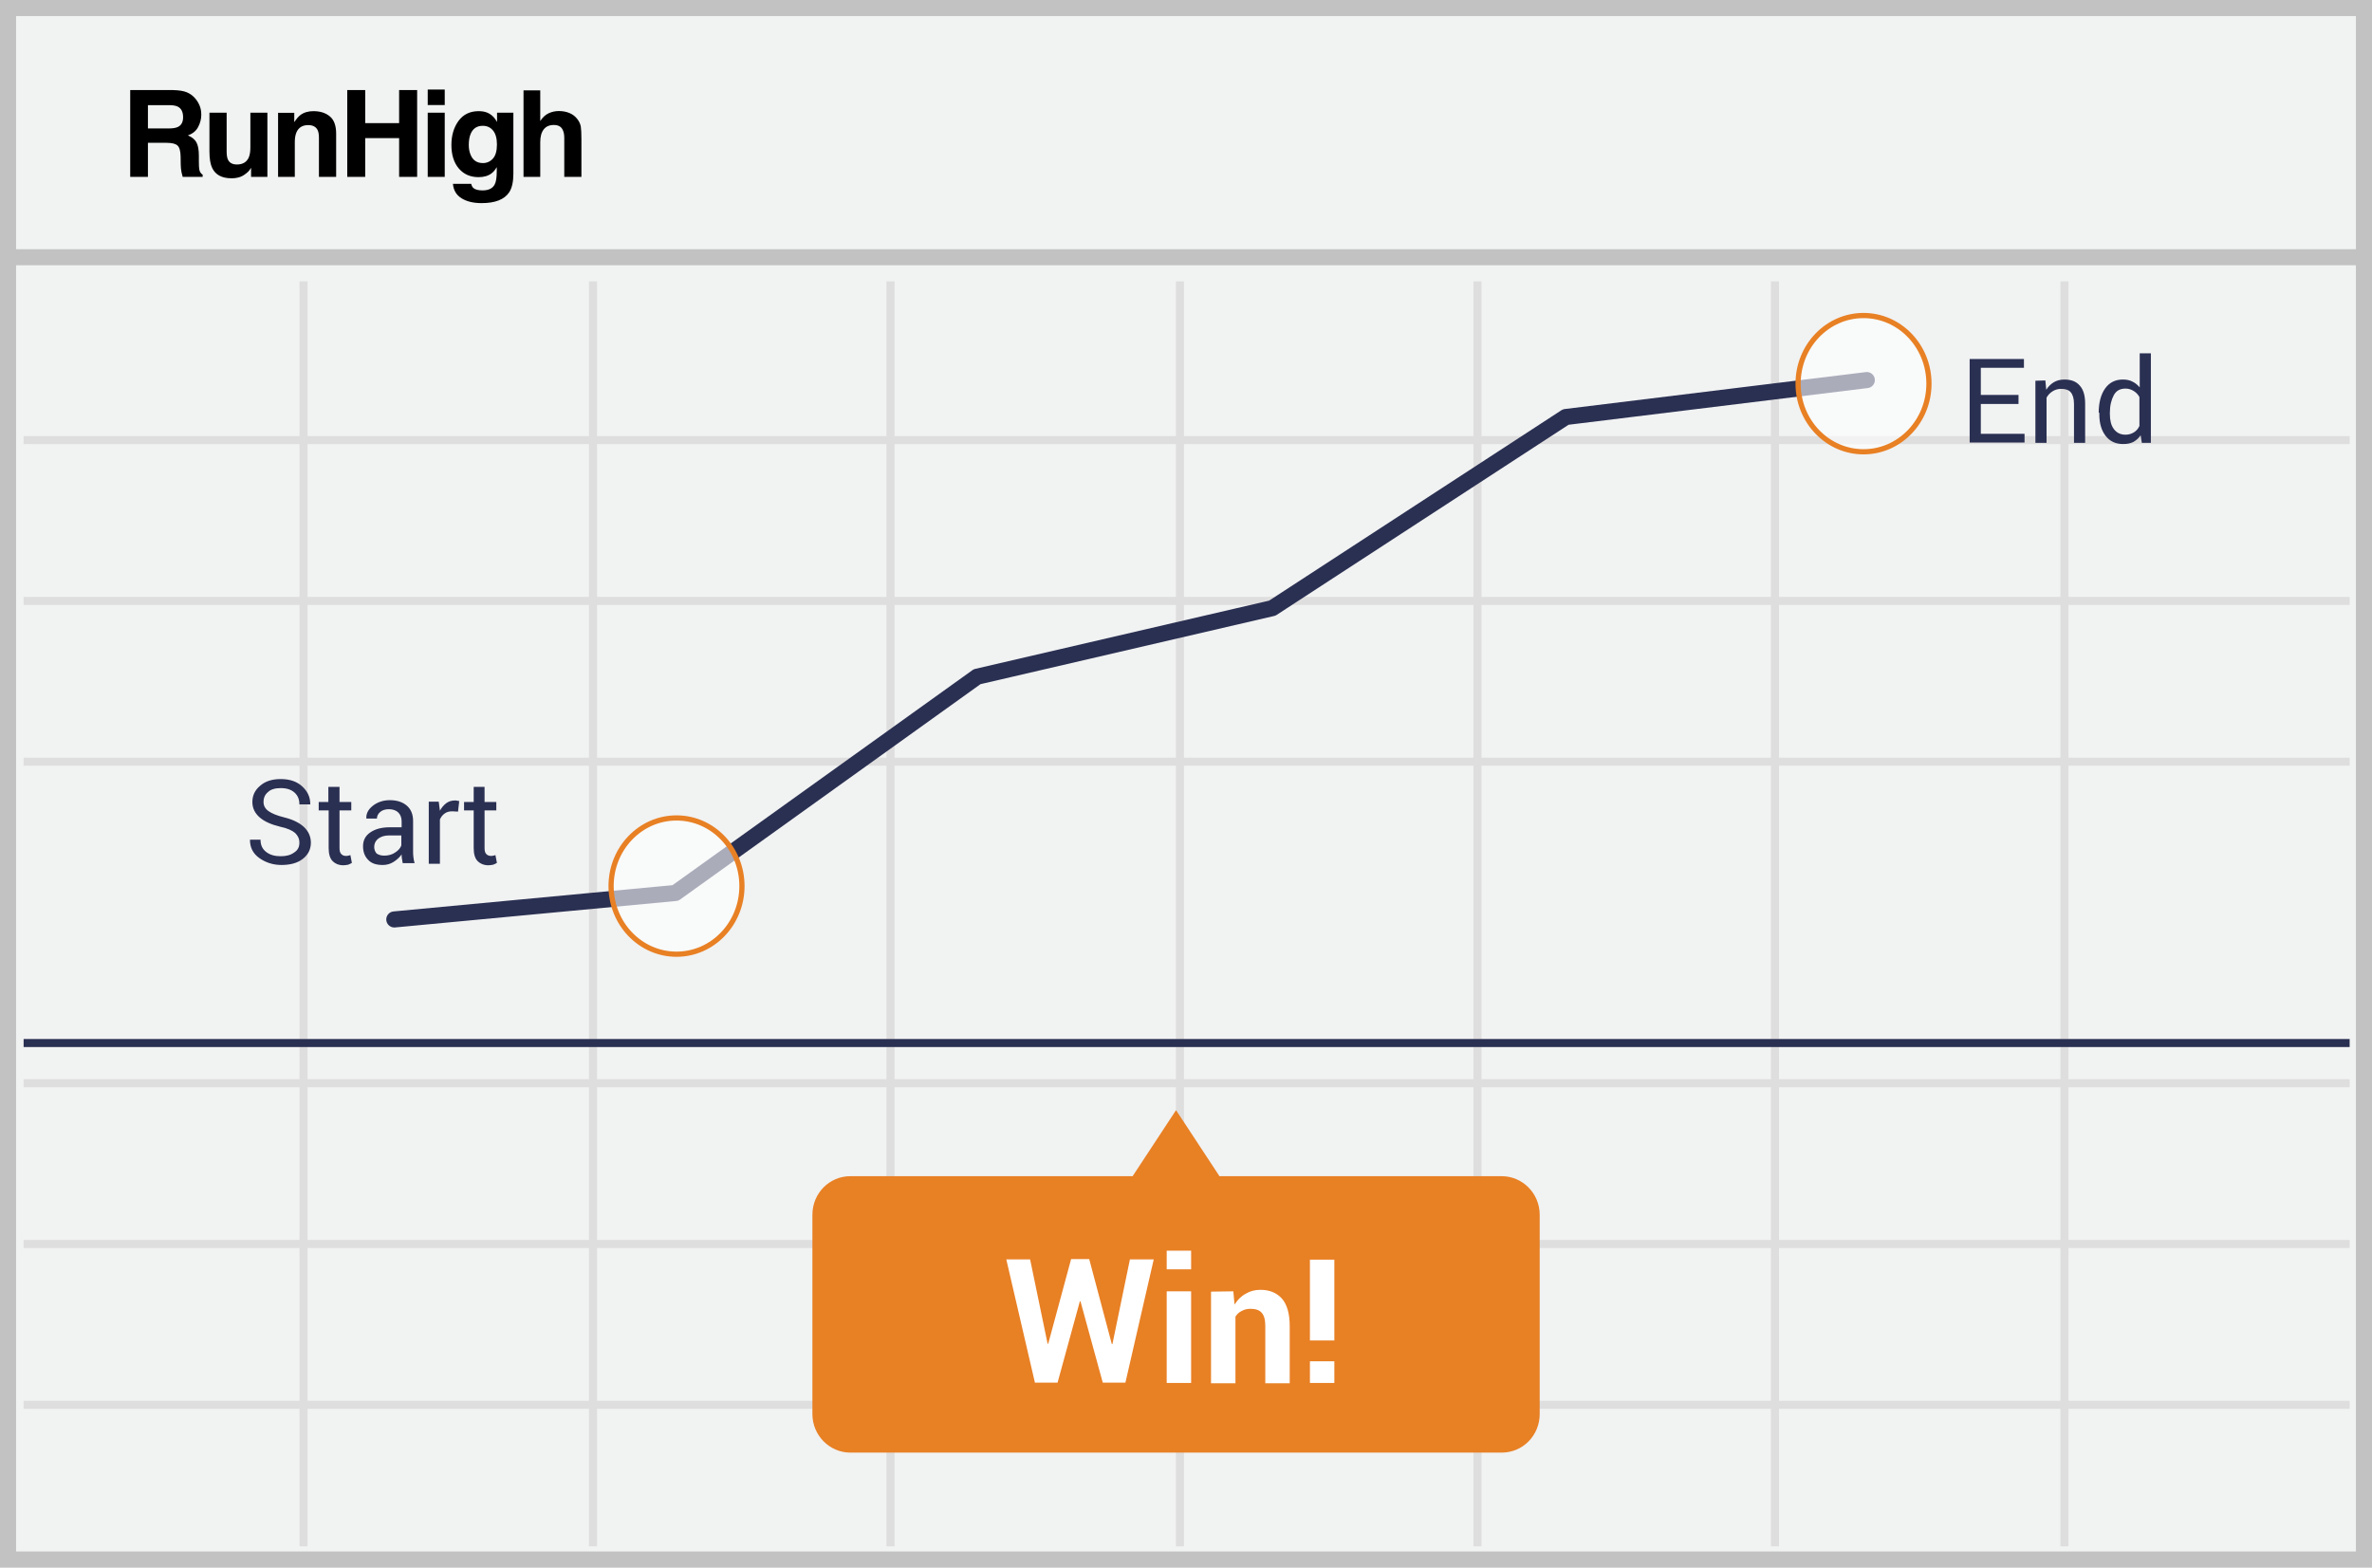
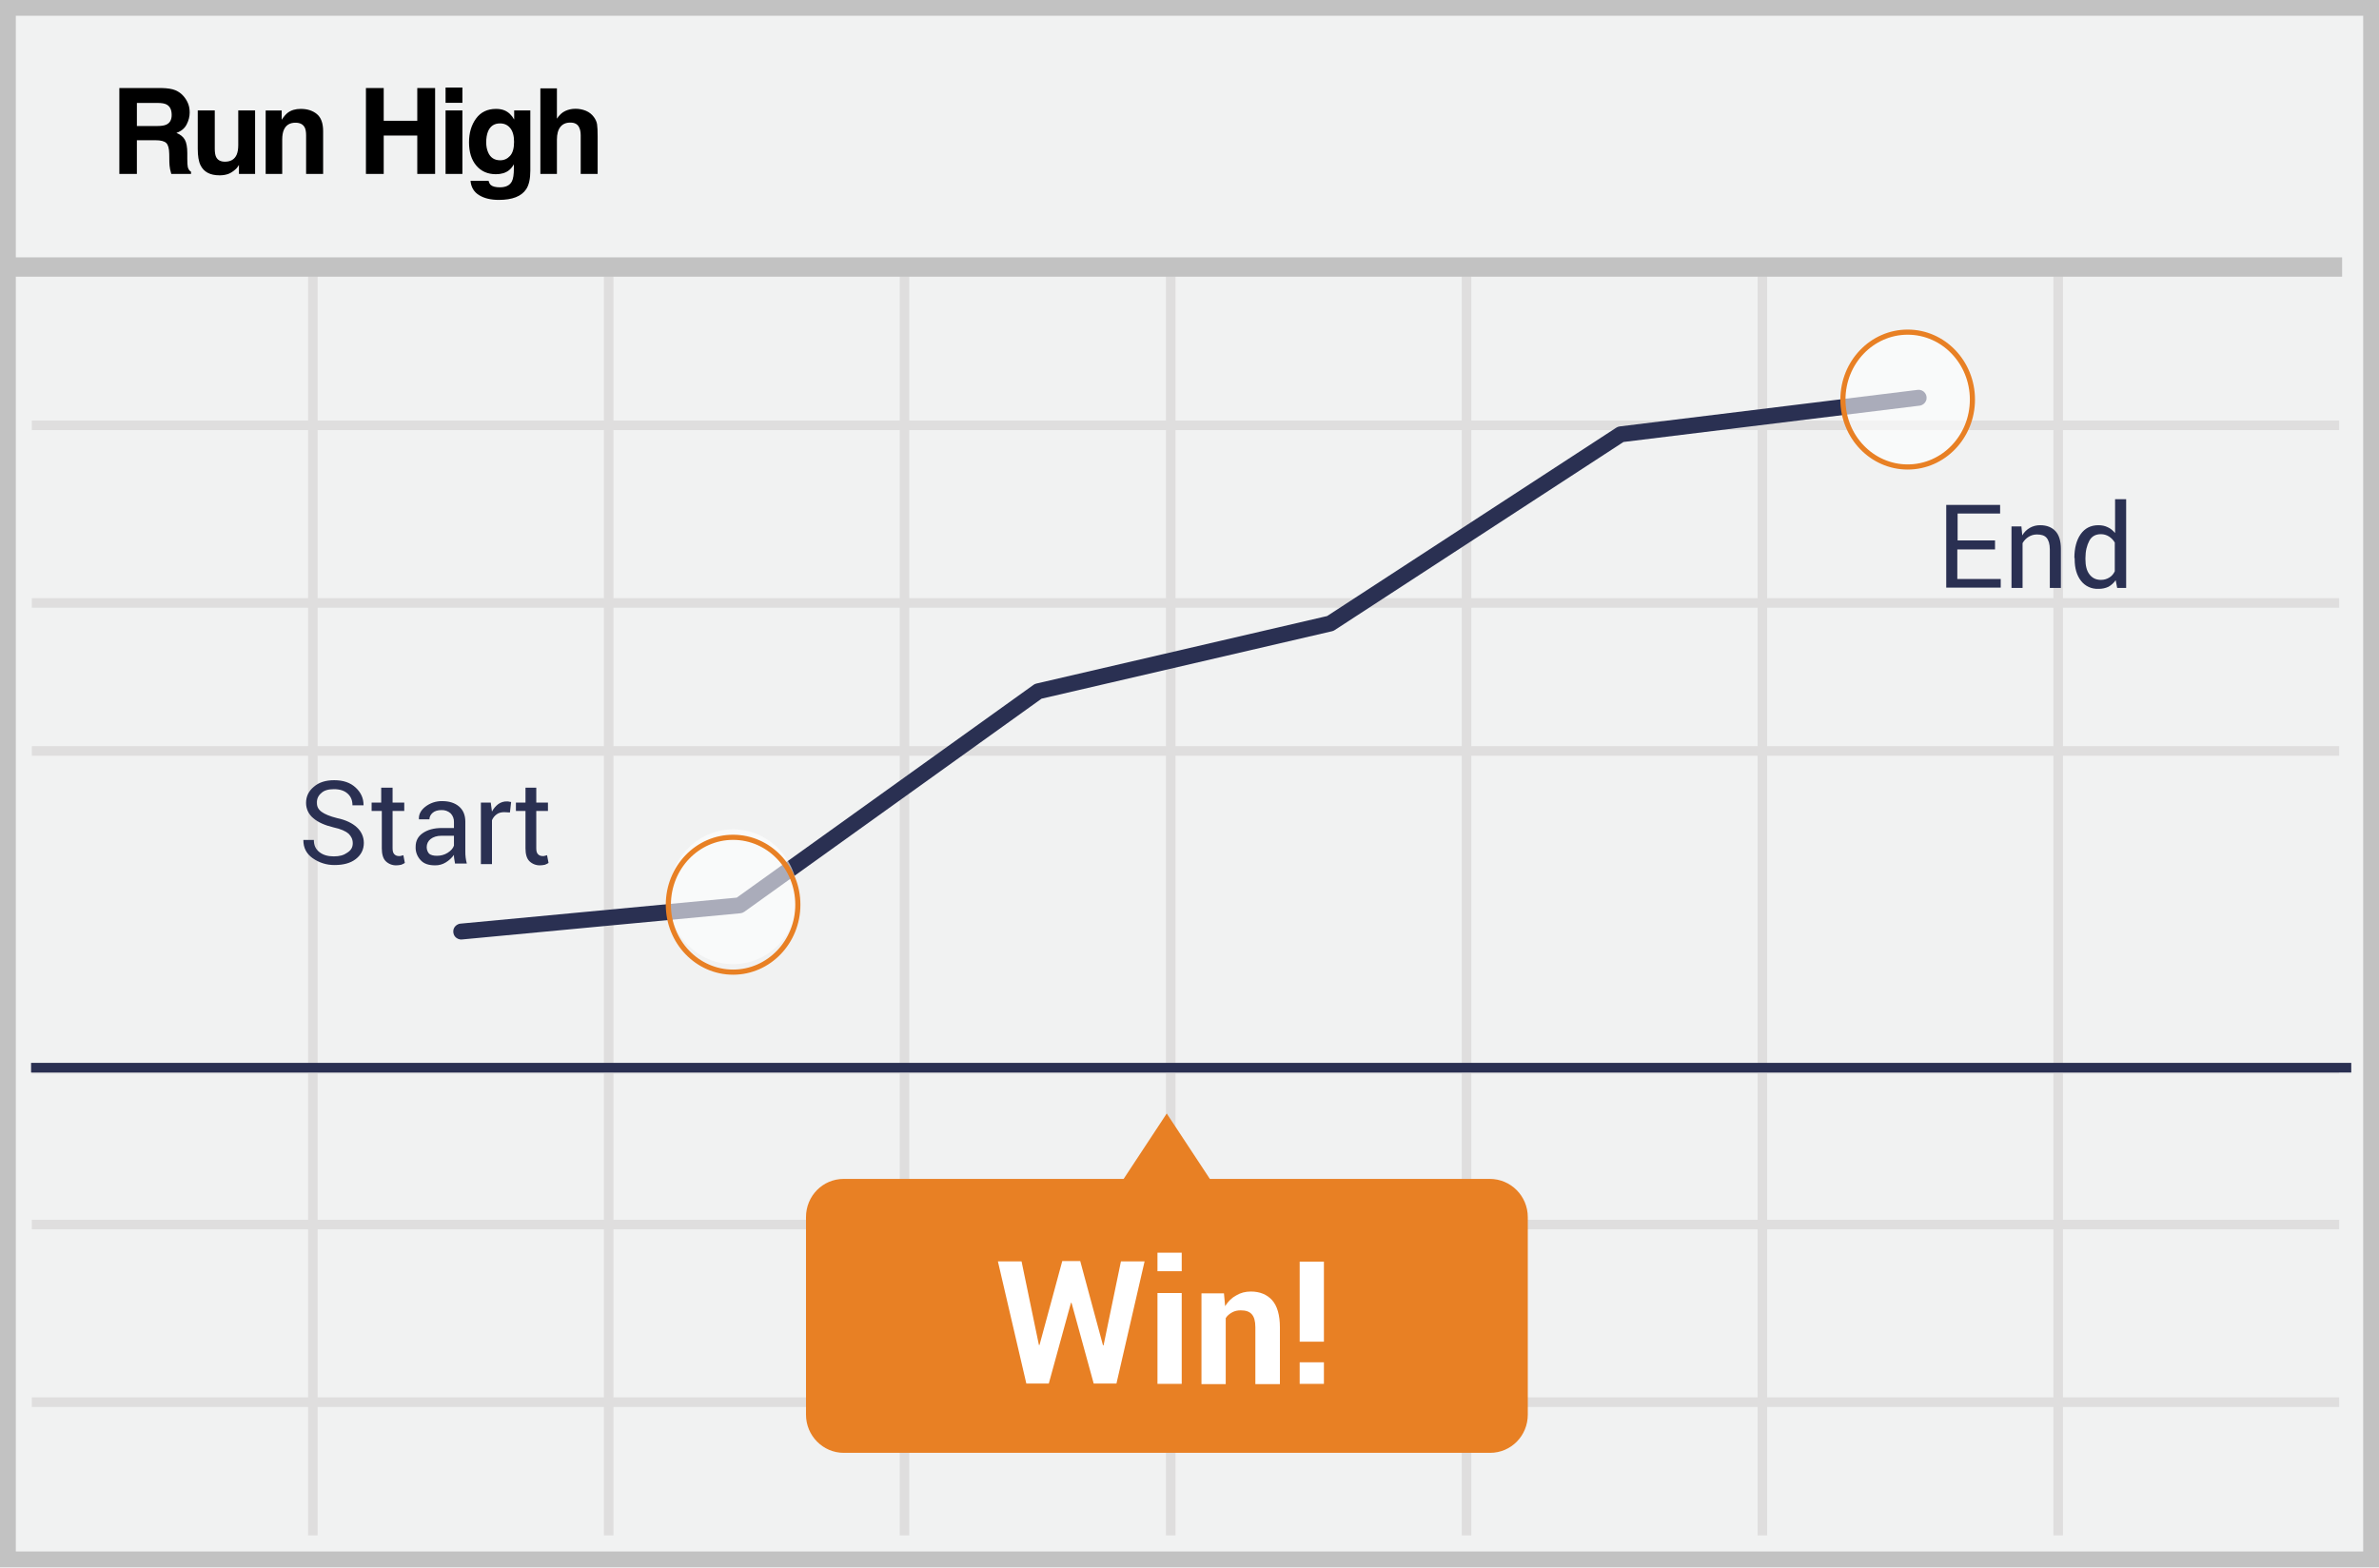
- <svg xmlns="http://www.w3.org/2000/svg" width="295" height="195">
+ <svg xmlns="http://www.w3.org/2000/svg" width="299" height="197">
  <g fill="none" fill-rule="evenodd">
-     <path stroke="#C2C2C2" stroke-width="2" fill="#F1F2F2" fill-rule="nonzero" d="M1 1h293v193H1z" />
-     <path d="M2.937 54.75H292.22M2.937 74.75H292.22M2.937 94.75H292.22M2.937 134.75H292.22M2.937 154.75H292.22M2.937 174.75H292.22M37.75 34.996v157.36M73.75 34.996v157.36M110.75 34.996v157.36M146.75 34.996v157.36M183.75 34.996v157.36M220.75 34.996v157.36M256.75 34.996v157.36" stroke="#DFDEDE" />
-     <path d="M2.937 129.75H292.22" stroke="#2A3052" stroke-linejoin="round" />
-     <path d="M0 32h295" stroke="#C2C2C2" stroke-width="2" />
-     <path d="M18.398 13.08v2.9h2.557c.507 0 .888-.06 1.142-.176.45-.205.674-.61.674-1.216 0-.654-.217-1.094-.652-1.318-.244-.127-.61-.19-1.098-.19h-2.623zm3.091-1.876c.757.015 1.34.108 1.747.278.408.171.753.423 1.036.755.235.273.42.576.557.908.137.332.205.71.205 1.135 0 .513-.13 1.017-.388 1.513-.259.495-.686.846-1.282 1.05.498.2.851.485 1.059.854.207.369.31.931.31 1.688v.725c0 .494.02.828.06 1.004.058.278.195.483.41.615V22H22.72a7.745 7.745 0 0 1-.147-.579 5.316 5.316 0 0 1-.095-.93l-.015-1.003c-.01-.689-.135-1.148-.377-1.377-.242-.23-.694-.344-1.358-.344h-2.33V22h-2.204V11.204h5.295zm6.698 2.813v4.812c0 .454.053.796.16 1.025.191.405.565.608 1.121.608.713 0 1.202-.288 1.465-.864.137-.313.205-.725.205-1.238v-4.343h2.117V22h-2.029v-1.128c-.02.024-.068.098-.146.22a1.47 1.47 0 0 1-.279.322c-.327.293-.643.493-.948.6a3.232 3.232 0 0 1-1.073.162c-1.182 0-1.978-.425-2.388-1.275-.23-.468-.344-1.16-.344-2.072v-4.812h2.139zm10.806-.19c.825 0 1.5.215 2.025.647.525.432.788 1.149.788 2.15V22h-2.14v-4.856c0-.42-.055-.742-.168-.967-.205-.41-.595-.615-1.171-.615-.708 0-1.194.3-1.458.9-.137.318-.205.724-.205 1.217V22h-2.08v-7.969h2.014v1.165c.269-.41.523-.706.762-.886.43-.323.974-.484 1.633-.484zM43.186 22V11.204h2.234v4.116h4.218v-4.116h2.241V22h-2.24v-4.82h-4.22V22h-2.233zm12.124-8.936h-2.116v-1.926h2.116v1.926zm-2.116.953h2.116V22h-2.116v-7.983zm6.866 6.27c.488 0 .9-.185 1.237-.554.337-.368.506-.956.506-1.761 0-.757-.16-1.333-.48-1.729-.32-.395-.748-.593-1.285-.593-.733 0-1.238.344-1.517 1.033-.146.366-.22.817-.22 1.355 0 .463.079.876.235 1.237.283.674.791 1.011 1.524 1.011zm-.52-6.46c.4 0 .75.06 1.047.182.508.21.918.596 1.23 1.158v-1.15h2.03v7.573c0 1.03-.174 1.806-.52 2.329-.597.898-1.74 1.348-3.429 1.348-1.02 0-1.853-.2-2.497-.601-.645-.4-1.001-.999-1.07-1.794h2.271c.059.244.154.42.286.527.224.19.603.286 1.135.286.752 0 1.255-.252 1.509-.755.166-.322.249-.864.249-1.626v-.512c-.2.341-.415.598-.645.769-.415.317-.954.476-1.618.476-1.026 0-1.845-.36-2.458-1.08-.612-.72-.919-1.696-.919-2.927 0-1.186.296-2.184.886-2.992.591-.808 1.429-1.212 2.513-1.212zm9.956-.015c.493 0 .941.085 1.344.256.403.17.734.432.993.784.22.297.354.604.403.919.048.315.073.829.073 1.541V22h-2.132v-4.856c0-.43-.073-.776-.22-1.04-.19-.371-.551-.557-1.083-.557-.552 0-.97.185-1.256.553-.286.369-.429.895-.429 1.579V22h-2.08V11.24h2.08v3.817c.303-.464.653-.788 1.051-.97a2.97 2.97 0 0 1 1.256-.275z" fill="#000" />
-     <path stroke="#2A3052" stroke-width="2" stroke-linecap="round" stroke-linejoin="round" d="M49.04 114.375l34.959-3.291 37.524-26.906 36.71-8.526 36.497-23.778 37.44-4.594" />
-     <g fill="#2A3052" fill-rule="nonzero">
-       <path d="M37.237 104.825c0-.487-.187-.862-.525-1.2-.337-.3-.975-.6-1.875-.787-1.087-.263-1.95-.638-2.55-1.163-.6-.525-.9-1.162-.9-1.912 0-.825.338-1.5.976-2.025.637-.563 1.5-.825 2.55-.825 1.125 0 2.025.3 2.7.937.675.638.975 1.35.975 2.175v.038h-1.35c0-.6-.188-1.088-.6-1.463-.413-.375-.975-.563-1.725-.563-.675 0-1.238.15-1.575.488-.376.3-.563.712-.563 1.237 0 .45.188.825.6 1.125.413.3 1.05.563 1.95.788 1.087.262 1.912.675 2.475 1.2.563.525.863 1.2.863 1.95 0 .825-.338 1.5-1.013 2.025-.675.525-1.575.75-2.662.75-1.013 0-1.95-.3-2.738-.862-.787-.563-1.162-1.313-1.162-2.25v-.038H32.4c0 .675.225 1.163.713 1.538.487.374 1.087.524 1.8.524.712 0 1.237-.15 1.65-.45.487-.3.674-.712.674-1.237zM42.225 97.888v1.874h1.463v1.05h-1.463v4.688c0 .375.075.6.225.75.15.15.338.225.6.225.075 0 .15 0 .263-.037.112 0 .187-.038.262-.076l.188.976c-.113.074-.263.15-.45.224a3.282 3.282 0 0 1-.6.075c-.563 0-1.013-.187-1.35-.525-.338-.337-.488-.9-.488-1.612v-4.688h-1.238v-1.05h1.2v-1.875h1.388zM50.1 107.45c-.038-.225-.075-.45-.113-.637-.037-.188-.037-.338-.037-.526-.263.375-.6.675-1.013.938a2.448 2.448 0 0 1-1.35.375c-.787 0-1.387-.188-1.8-.637-.412-.413-.637-.976-.637-1.688 0-.75.3-1.313.9-1.725.6-.412 1.388-.638 2.4-.638h1.5v-.75c0-.45-.15-.825-.412-1.087-.263-.263-.675-.413-1.163-.413-.45 0-.825.113-1.087.338-.263.225-.413.525-.413.825h-1.312v-.038c-.038-.562.225-1.087.787-1.537.563-.45 1.275-.712 2.138-.712.862 0 1.575.225 2.1.675.525.45.787 1.087.787 1.912v3.713c0 .262 0 .525.038.787.037.262.075.525.15.75H50.1v.075zm-2.325-1.012c.488 0 .975-.113 1.35-.376.413-.262.675-.562.788-.9v-1.237h-1.538c-.563 0-1.012.15-1.35.413a1.258 1.258 0 0 0-.487 1.012c0 .338.112.6.3.825.224.15.524.262.937.262zM56.962 100.963l-.712-.038c-.375 0-.675.075-.938.263-.262.187-.45.412-.6.75v5.512h-1.387v-7.725h1.238l.15 1.125a2.83 2.83 0 0 1 .787-.937c.3-.225.675-.338 1.087-.338.113 0 .188 0 .3.038.076 0 .188.037.226.037l-.15 1.313zM60.263 97.888v1.874h1.462v1.05h-1.462v4.688c0 .375.075.6.225.75.15.15.337.225.6.225.075 0 .15 0 .262-.037a.542.542 0 0 0 .263-.076l.187.976c-.112.074-.262.15-.45.224a3.282 3.282 0 0 1-.6.075c-.562 0-1.012-.187-1.35-.525-.337-.337-.487-.9-.487-1.612v-4.688h-1.2v-1.05h1.2v-1.875h1.35z" />
-     </g>
-     <g fill="#2A3052" fill-rule="nonzero">
-       <path d="M251.037 50.25h-4.687v3.713h5.438v1.087h-6.826V44.662h6.75v1.088h-5.362v3.375h4.688zM254.375 47.325l.113 1.162a2.8 2.8 0 0 1 .937-.937c.375-.225.825-.337 1.313-.337.825 0 1.462.225 1.912.75.45.487.675 1.237.675 2.25v4.875h-1.387V50.25c0-.675-.15-1.162-.413-1.462-.262-.3-.675-.413-1.2-.413-.412 0-.75.113-1.05.3-.3.188-.562.45-.75.788v5.625h-1.387v-7.725l1.237-.038zM261.012 51.337c0-1.237.263-2.25.788-3s1.275-1.125 2.212-1.125c.45 0 .863.075 1.2.263.338.15.638.412.9.712V43.95h1.388v11.137h-1.125l-.15-.937a2.66 2.66 0 0 1-.9.825c-.375.187-.787.262-1.275.262-.938 0-1.65-.337-2.175-1.012-.525-.675-.788-1.575-.788-2.7v-.188h-.075zm1.388.15c0 .788.15 1.425.488 1.875.337.45.787.713 1.462.713.412 0 .75-.113 1.05-.3.3-.188.525-.45.675-.787v-3.6a1.963 1.963 0 0 0-.712-.75c-.3-.188-.638-.3-1.013-.3-.675 0-1.163.262-1.463.824-.3.563-.487 1.275-.487 2.175v.15z" />
-     </g>
-     <path d="M186.762 146.313h-35.1l-5.4-8.213-5.4 8.213h-35.1c-2.624 0-4.725 2.137-4.725 4.8V175.9c0 2.662 2.138 4.8 4.725 4.8h81c2.625 0 4.726-2.137 4.726-4.8v-24.787c0-2.663-2.138-4.8-4.726-4.8z" fill="#E88024" fill-rule="nonzero" />
-     <g fill="#FFF" fill-rule="nonzero">
-       <path d="M138.275 167.2h.075l2.175-10.537h2.963L139.963 172h-2.813l-2.775-10.125h-.075L131.525 172h-2.813l-3.562-15.338h2.962l2.176 10.5h.075l2.85-10.537h2.25zM148.137 157.9H145.1v-2.325h3.037v2.325zm0 14.138H145.1v-11.4h3.037v11.4zM153.387 160.637l.15 1.65c.375-.6.825-1.05 1.388-1.35.562-.337 1.162-.487 1.837-.487 1.125 0 2.025.375 2.663 1.087.637.713.975 1.875.975 3.413v7.125h-3.038v-7.125c0-.787-.15-1.313-.45-1.65-.3-.338-.75-.488-1.387-.488-.413 0-.75.075-1.088.263-.337.15-.6.412-.787.712v8.288h-3.038v-11.4l2.775-.038zM165.95 166.75h-3.038V156.7h3.038v10.05zm0 5.288h-3.038v-2.7h3.038v2.7z" />
-     </g>
-     <g transform="translate(223.25 38.5)">
-       <ellipse cx="8.512" cy="9.225" rx="8.137" ry="8.475" opacity=".6" fill="#FFF" fill-rule="nonzero" />
-       <ellipse stroke="#E88024" stroke-width=".646" cx="8.512" cy="9.225" rx="8.137" ry="8.475" />
-     </g>
-     <g transform="translate(76 101.75)">
-       <ellipse cx="8.137" cy="8.475" rx="8.137" ry="8.475" opacity=".6" fill="#FFF" fill-rule="nonzero" />
-       <ellipse stroke="#E88024" stroke-width=".646" cx="8.137" cy="8.475" rx="8.137" ry="8.475" />
-     </g>
+     <path fill="#F1F2F2" d="M0 0h299v197H0z" />
+     <path d="M1.987 1.98v193.04h295.026V1.98H1.987zM299 0v197H0V0h299z" fill="#C2C2C2" fill-rule="nonzero" />
+     <path d="M4 54.067v-1.204h290v1.204H4zm0 22.326v-1.204h290v1.204H4zm0 18.604v-1.204h290v1.204H4zm0 39.94v-1.204h290v1.204H4zm0 19.595v-1.204h290v1.204H4zm0 22.326v-1.204h290v1.204H4zM38.72 33h1.2v160h-1.2V33zm37.18 0h1.2v160h-1.2V33zm37.18 0h1.2v160h-1.2V33zm33.46 0h1.201v160h-1.2V33zm37.18 0h1.2v160h-1.2V33zm37.18 0h1.2v160h-1.2V33zm37.18 0h1.2v160h-1.2V33z" fill="#DFDEDE" fill-rule="nonzero" />
+     <path fill="#2A3052" fill-rule="nonzero" d="M3.906 134.82v-1.215h291.607v1.215z" />
+     <path fill="#C2C2C2" fill-rule="nonzero" d="M.8 34.78v-2.43h293.563v2.43z" />
+     <path d="M187.24 148.191h-35.181l-5.419-8.223-5.418 8.223h-35.18c-2.635 0-4.742 2.14-4.742 4.807v24.82c0 2.666 2.145 4.807 4.741 4.807h81.236c2.634 0 4.741-2.14 4.741-4.807v-24.82c0-2.666-2.145-4.807-4.778-4.807z" fill="#E88024" />
+     <path d="M44.336 105.996c0-.488-.188-.864-.526-1.202-.34-.3-.979-.6-1.882-.788-1.091-.263-1.956-.638-2.558-1.164a2.454 2.454 0 0 1-.903-1.915c0-.826.338-1.502.978-2.028.64-.563 1.505-.826 2.558-.826 1.13 0 2.032.3 2.71.939.677.638.978 1.352.978 2.178v.037h-1.392c0-.6-.188-1.089-.602-1.464-.414-.376-.979-.563-1.731-.563-.677 0-1.242.15-1.58.488a1.5 1.5 0 0 0-.565 1.239c0 .45.188.826.602 1.126.414.3 1.054.564 1.957.789 1.09.225 1.919.638 2.483 1.164.564.526.865 1.202.865 1.953 0 .826-.338 1.502-1.015 2.027-.678.526-1.58.751-2.672.751a4.68 4.68 0 0 1-2.747-.863c-.79-.564-1.166-1.315-1.166-2.253v-.038h1.317c0 .676.226 1.164.715 1.54.489.375 1.09.525 1.806.525.715 0 1.241-.15 1.655-.45.49-.3.715-.676.715-1.202zm5.005-6.984v1.877h1.467v1.052h-1.467v4.693c0 .376.075.601.225.751.15.15.339.226.602.226.076 0 .15 0 .264-.038.113-.037.188-.037.263-.075l.188.976c-.113.075-.263.15-.451.226a3.3 3.3 0 0 1-.602.075 1.846 1.846 0 0 1-1.355-.526c-.338-.338-.489-.901-.489-1.615v-4.693h-1.28v-1.052h1.205v-1.877h1.43zm7.864 9.613a24.874 24.874 0 0 0-.113-.639c-.038-.188-.038-.338-.038-.525a3.483 3.483 0 0 1-1.016.938 2.46 2.46 0 0 1-1.354.376c-.79 0-1.393-.188-1.806-.639a2.288 2.288 0 0 1-.64-1.69c0-.75.3-1.314.903-1.727.602-.413 1.392-.638 2.408-.638h1.505v-.751a1.5 1.5 0 0 0-.414-1.089 1.631 1.631 0 0 0-1.166-.413c-.452 0-.828.113-1.091.338-.264.225-.414.526-.414.826h-1.317v-.037c-.038-.564.226-1.09.79-1.54a3.353 3.353 0 0 1 2.145-.713c.865 0 1.58.225 2.107.675.527.451.79 1.09.79 1.915v3.718c-.01.52.053 1.038.188 1.54h-1.467v.075zm-2.296-1.052c.49 0 .941-.112 1.355-.375.414-.263.677-.564.79-.902v-1.239h-1.58c-.565 0-1.016.15-1.355.413a1.262 1.262 0 0 0-.489 1.014c0 .338.113.601.301.826.226.188.564.263.978.263zm9.181-5.445l-.715-.037c-.376 0-.677.075-.94.263a1.728 1.728 0 0 0-.602.75v5.52H60.44v-7.735h1.241l.15 1.127a2.85 2.85 0 0 1 .79-.939 1.801 1.801 0 0 1 1.092-.338.83.83 0 0 1 .301.038c.075 0 .188.037.226.037l-.15 1.314zm3.311-3.116v1.877h1.468v1.052H67.4v4.693c0 .376.076.601.226.751.15.15.339.226.602.226.075 0 .15 0 .264-.038.113-.037.188-.037.263-.075l.188.976c-.113.075-.263.15-.451.226a3.3 3.3 0 0 1-.602.075 1.846 1.846 0 0 1-1.355-.526c-.339-.338-.49-.901-.49-1.615v-4.693h-1.203v-1.052h1.204v-1.877H67.4zm183.303-29.95h-4.703v3.717h5.456v1.09h-6.848V63.466h6.772v1.089h-5.343v3.38h4.704v1.126h-.038zm3.349-2.93l.113 1.165a2.545 2.545 0 0 1 2.257-1.277c.828 0 1.468.263 1.92.751.45.488.677 1.24.677 2.253v4.882h-1.392v-4.844c0-.676-.151-1.164-.414-1.465-.264-.3-.678-.413-1.204-.413-.414 0-.753.113-1.054.3a2.17 2.17 0 0 0-.753.79v5.632h-1.392V66.17h1.242v-.037zm6.66 4.019c0-1.24.263-2.253.79-3.004.527-.751 1.28-1.127 2.22-1.127.452 0 .828.075 1.204.263.339.15.64.413.903.714v-4.244h1.392v11.153h-1.128l-.189-.977a2.67 2.67 0 0 1-.903.827 2.79 2.79 0 0 1-1.279.262 2.596 2.596 0 0 1-2.182-1.013c-.527-.676-.79-1.578-.79-2.704v-.15h-.038zm1.392.15c0 .789.15 1.427.49 1.877.338.451.79.714 1.467.714.414 0 .752-.113 1.053-.3.301-.188.527-.451.678-.789v-3.605a2.278 2.278 0 0 0-.715-.75 1.895 1.895 0 0 0-1.016-.301c-.678 0-1.167.263-1.468.826-.3.563-.489 1.277-.489 2.178v.15z" fill="#2A3052" fill-rule="nonzero" />
+     <path d="M138.626 169.107h.075l2.182-10.552h2.973l-3.537 15.358h-2.86l-2.784-10.139h-.075l-2.785 10.139h-2.822l-3.574-15.358h2.972l2.183 10.514h.075l2.86-10.552h2.257l2.86 10.59zm9.896-9.313h-3.048v-2.328h3.048v2.328zm0 14.157h-3.048v-11.416h3.048v11.416zm5.305-11.416l.15 1.652c.377-.6.828-1.05 1.393-1.351.564-.338 1.166-.488 1.843-.488 1.13 0 2.032.375 2.672 1.088.64.714.978 1.878.978 3.418v7.134h-3.085v-7.134c0-.789-.15-1.315-.452-1.653-.3-.338-.752-.488-1.392-.488-.414 0-.752.075-1.091.263-.339.188-.602.413-.79.713v8.3h-3.048v-11.416h2.822v-.038zm12.567 6.12h-3.047v-10.062h3.047v10.063zm0 5.296h-3.047v-2.704h3.047v2.704z" fill="#FFF" fill-rule="nonzero" />
+     <path d="M130.904 87.827l-37.362 26.79a1 1 0 0 1-.49.182l-34.958 3.291a1 1 0 1 1-.188-1.99l34.69-3.266L129.9 86.085a1 1 0 0 1 .357-.161l36.539-8.486 36.349-23.682a1 1 0 0 1 .424-.154l37.44-4.594a1 1 0 1 1 .243 1.985l-37.21 4.566L167.74 79.21a1 1 0 0 1-.32.136l-36.516 8.48zm36.064-10.429l-.32.136.148-.096.172-.04zm-74.103 35.41l-.489.183.22-.157.27-.026z" fill="#2A3052" fill-rule="nonzero" />
+     <ellipse cx="8.512" cy="9.225" rx="8.137" ry="8.475" opacity=".6" fill="#FFF" transform="translate(231.25 41)" />
+     <path d="M239.762 59.023c-4.675 0-8.46-3.942-8.46-8.798s3.785-8.798 8.46-8.798c4.676 0 8.461 3.942 8.461 8.798s-3.785 8.798-8.46 8.798zm0-.646c4.313 0 7.815-3.647 7.815-8.152 0-4.505-3.502-8.152-7.815-8.152-4.312 0-7.814 3.647-7.814 8.152 0 4.505 3.502 8.152 7.814 8.152z" fill="#E88024" fill-rule="nonzero" />
+     <ellipse cx="8.137" cy="8.475" rx="8.137" ry="8.475" opacity=".6" transform="translate(84 104.25)" fill="#FFF" />
+     <path d="M92.138 122.523c-4.676 0-8.461-3.942-8.461-8.798s3.785-8.798 8.46-8.798c4.676 0 8.461 3.942 8.461 8.798s-3.785 8.798-8.46 8.798zm0-.646c4.312 0 7.814-3.647 7.814-8.152 0-4.505-3.502-8.152-7.814-8.152-4.313 0-7.815 3.647-7.815 8.152 0 4.505 3.502 8.152 7.815 8.152z" fill="#E88024" fill-rule="nonzero" />
+     <path d="M17.205 12.94v2.901h2.556c.508 0 .888-.058 1.142-.175.45-.206.674-.61.674-1.216 0-.655-.217-1.094-.652-1.319-.244-.127-.61-.19-1.098-.19h-2.622zm3.09-1.874c.757.015 1.34.107 1.747.278.408.171.753.423 1.037.755.234.273.42.576.556.908.137.332.205.71.205 1.135 0 .513-.13 1.017-.388 1.513-.259.495-.686.845-1.282 1.05.498.2.851.485 1.059.854.207.368.311.931.311 1.688v.725c0 .493.02.828.059 1.004.058.278.195.483.41.615v.27h-2.483a7.745 7.745 0 0 1-.147-.578 5.316 5.316 0 0 1-.095-.93l-.014-1.003c-.01-.689-.136-1.148-.378-1.377-.241-.23-.694-.345-1.358-.345h-2.33v4.234H15V11.066h5.295zm6.698 2.812v4.812c0 .455.054.796.161 1.026.19.405.564.608 1.12.608.714 0 1.202-.288 1.465-.865.137-.312.206-.725.206-1.237v-4.344h2.116v7.984h-2.029v-1.128c-.02.024-.068.098-.146.22a1.47 1.47 0 0 1-.278.322c-.328.293-.644.493-.949.6a3.232 3.232 0 0 1-1.073.162c-1.182 0-1.977-.425-2.388-1.275-.23-.469-.344-1.16-.344-2.073v-4.812h2.139zm10.806-.19c.825 0 1.5.216 2.025.648.525.432.788 1.149.788 2.15v5.376h-2.139v-4.856c0-.42-.056-.742-.168-.967-.205-.41-.596-.615-1.172-.615-.708 0-1.194.3-1.458.9-.137.318-.205.723-.205 1.217v4.32h-2.08v-7.968h2.014v1.165c.269-.41.523-.706.762-.887.43-.322.974-.483 1.633-.483zm8.193 8.174V11.066h2.234v4.116h4.218v-4.116h2.242v10.796h-2.242v-4.82h-4.218v4.82h-2.234zm12.125-8.936H56V11h2.117v1.926zM56 13.878h2.117v7.984H56v-7.984zm6.866 6.27c.488 0 .9-.184 1.238-.553.336-.369.505-.956.505-1.762 0-.756-.16-1.333-.48-1.728-.32-.396-.748-.593-1.285-.593-.733 0-1.238.344-1.516 1.032-.147.367-.22.818-.22 1.355 0 .464.078.877.234 1.238.283.674.791 1.01 1.524 1.01zm-.52-6.46c.4 0 .75.061 1.047.183.508.21.918.596 1.23 1.157v-1.15h2.03v7.574c0 1.03-.174 1.806-.52 2.329-.596.898-1.739 1.347-3.428 1.347-1.02 0-1.853-.2-2.498-.6-.645-.4-1-.999-1.07-1.795h2.271c.059.245.154.42.286.528.224.19.603.285 1.135.285.752 0 1.255-.251 1.509-.754.166-.322.249-.864.249-1.626v-.513c-.2.342-.415.598-.645.77-.415.317-.954.475-1.618.475-1.026 0-1.845-.36-2.458-1.08-.612-.72-.919-1.695-.919-2.926 0-1.186.296-2.184.886-2.992.591-.808 1.429-1.212 2.513-1.212zm9.956-.015a3.4 3.4 0 0 1 1.344.257c.403.17.734.432.993.783.22.298.354.605.403.92.049.315.073.828.073 1.541v4.688h-2.131v-4.856c0-.43-.074-.777-.22-1.04-.19-.371-.552-.557-1.084-.557-.552 0-.97.185-1.256.553-.286.369-.429.895-.429 1.579v4.32h-2.08V11.104h2.08v3.815c.303-.463.653-.787 1.051-.97a2.97 2.97 0 0 1 1.256-.275z" fill="#000" fill-rule="nonzero" />
  </g>
</svg>
